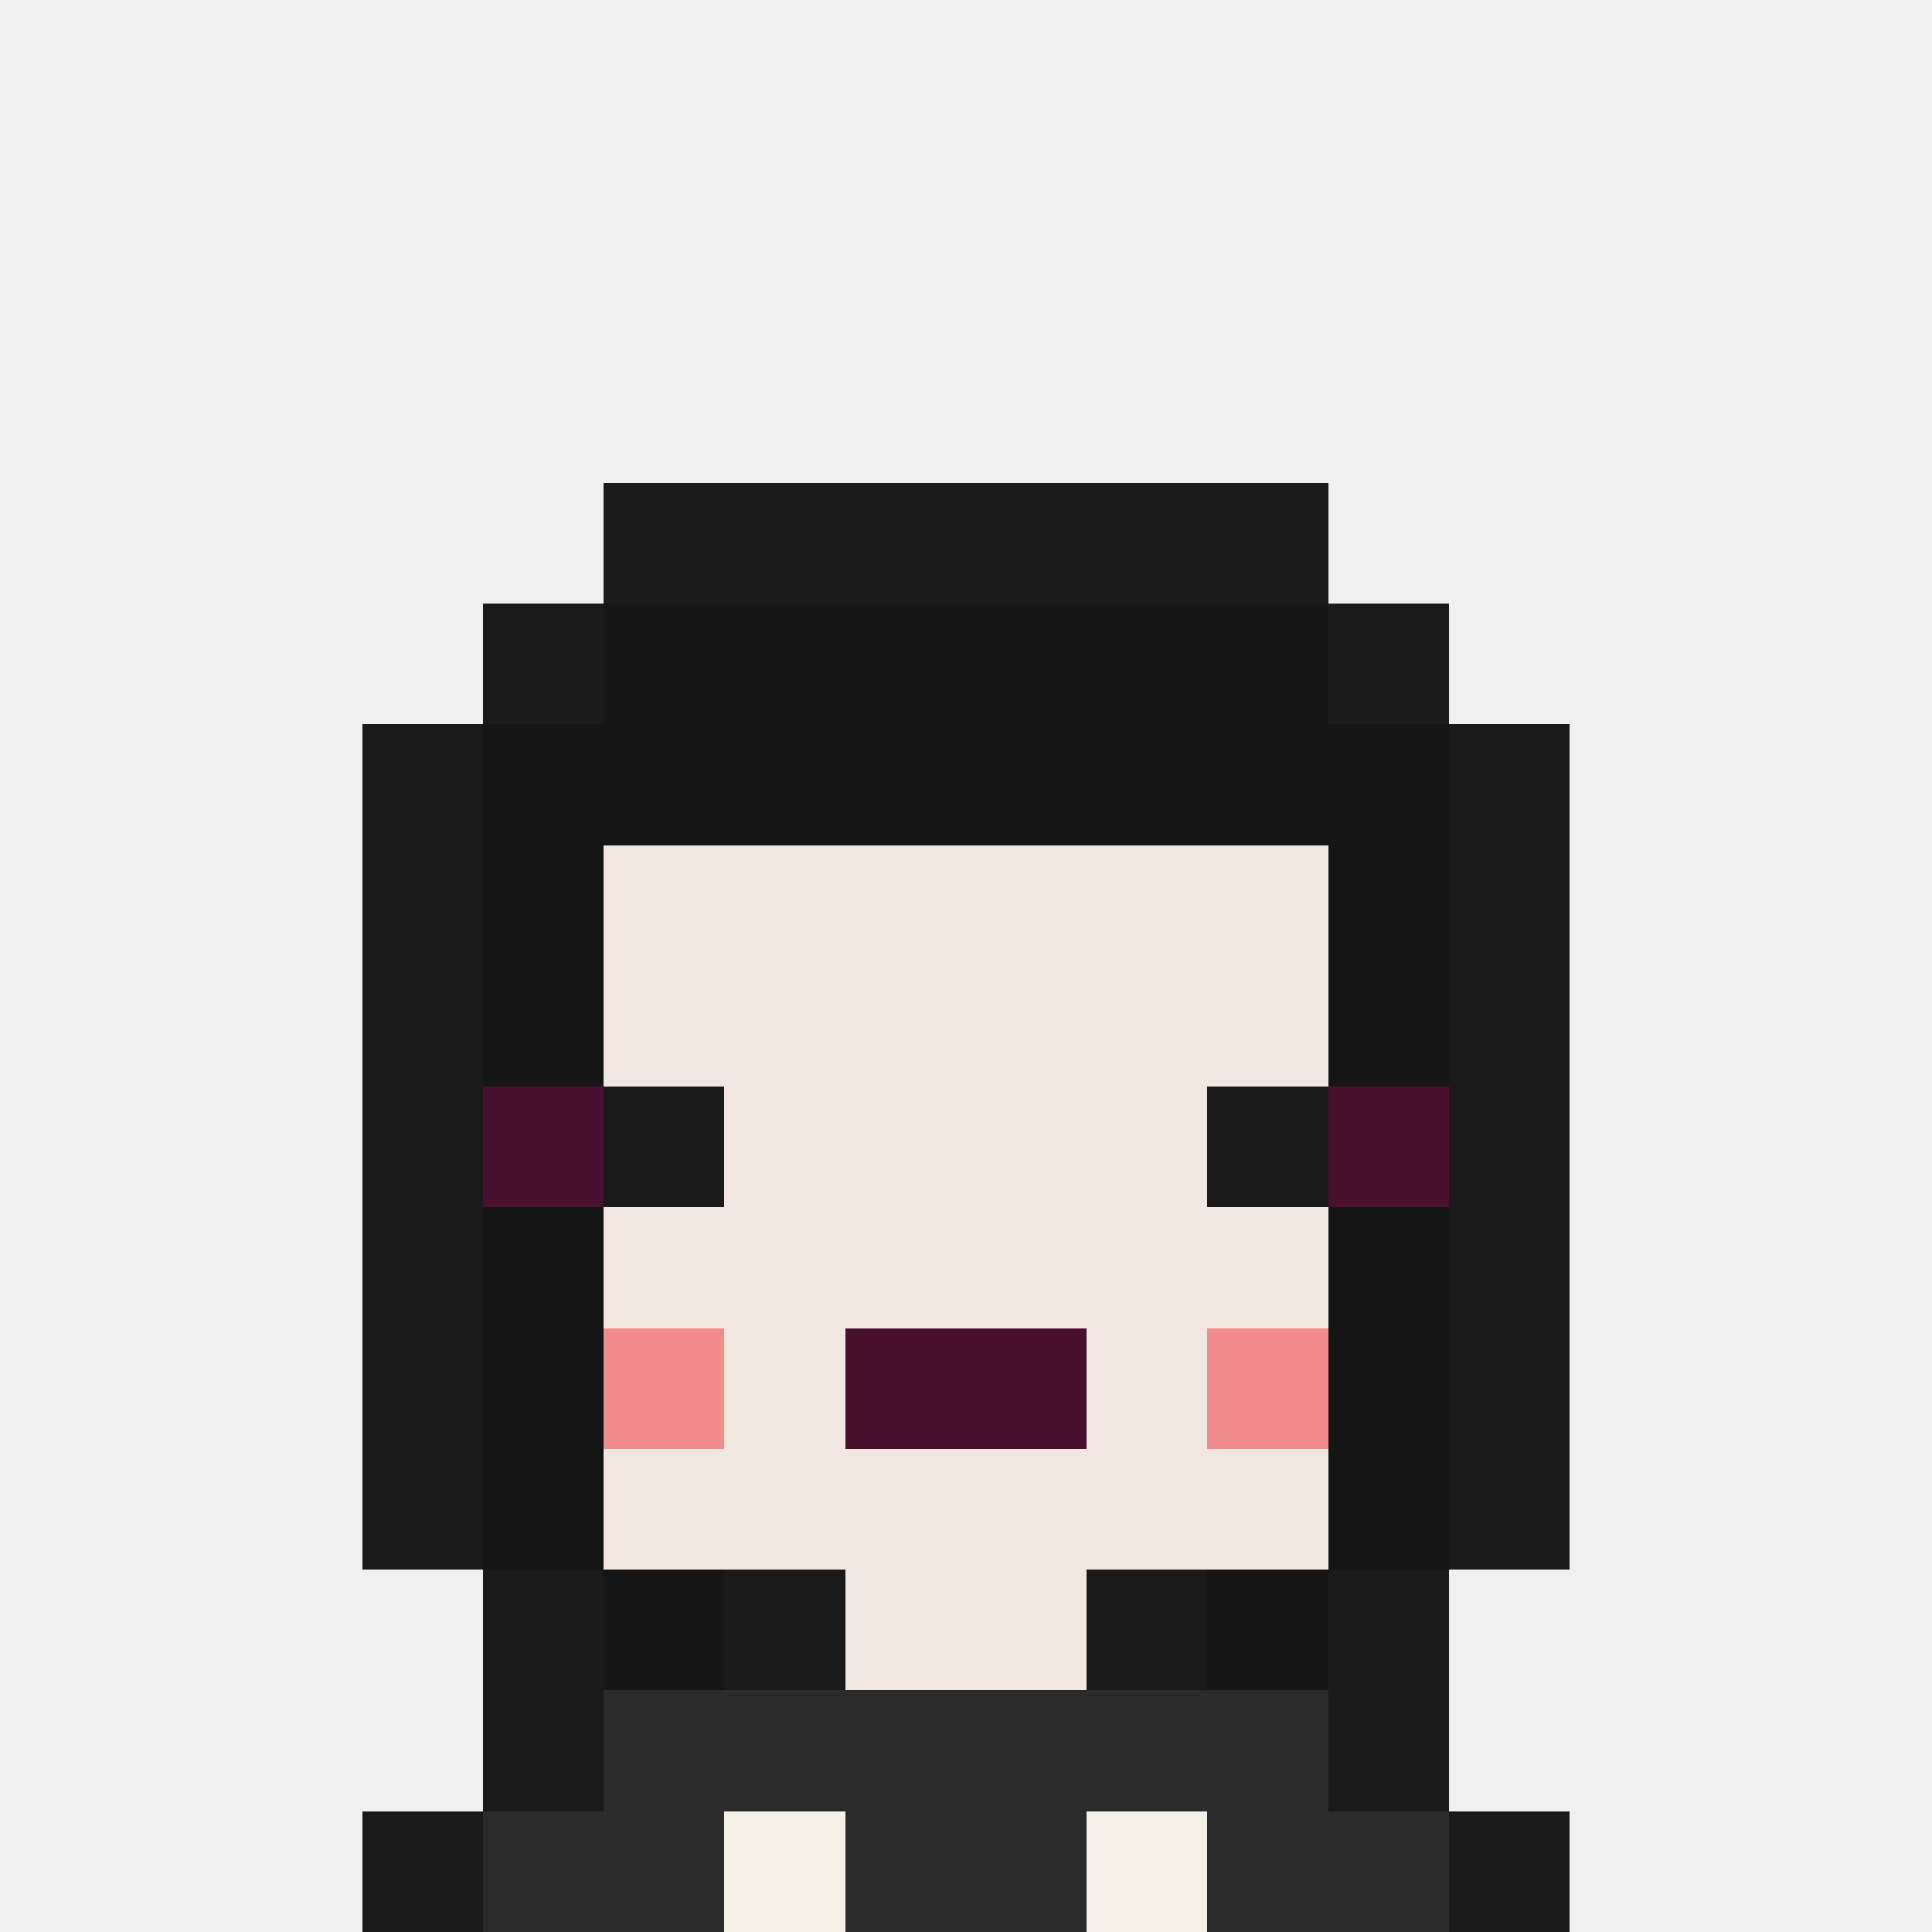
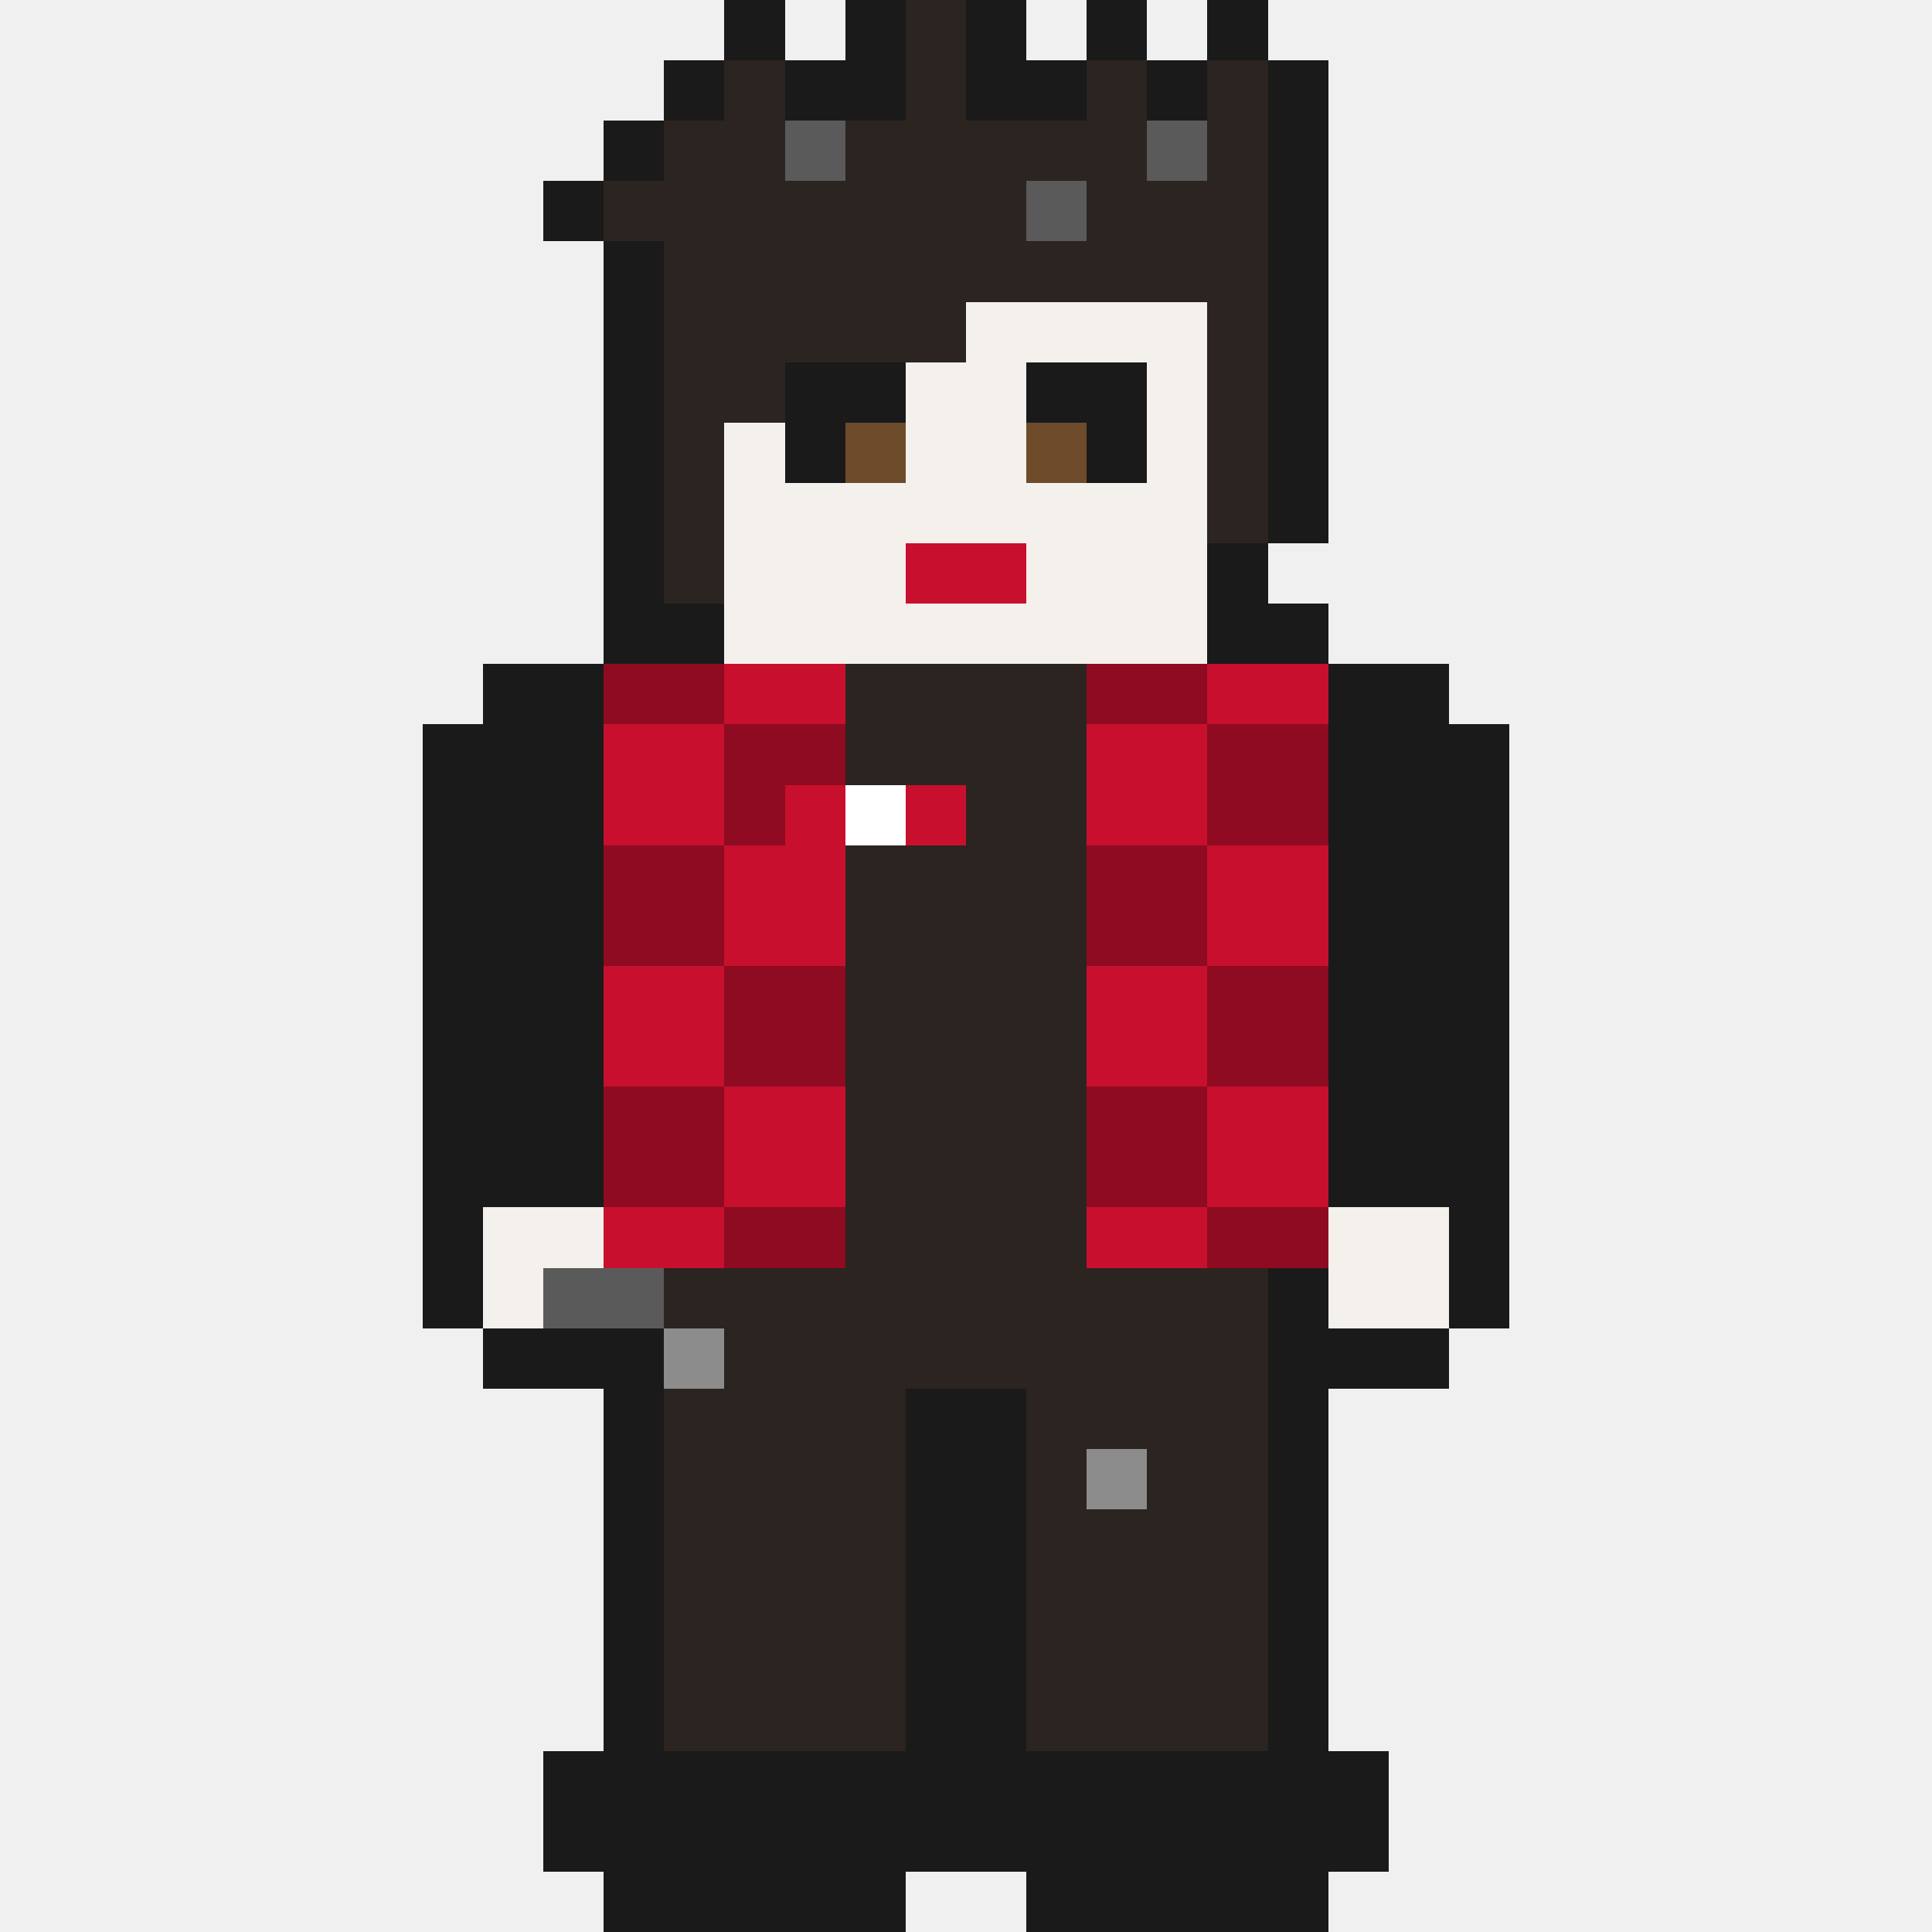
- <svg xmlns="http://www.w3.org/2000/svg" width="64" height="64" viewBox="0 0 16 16" shape-rendering="crispEdges">
-   <path fill="#1A1A1A" d="M5 4h6v1h-6zM4 5h1v1h-1zM11 5h1v1h-1zM3 6h1v1h-1zM12 6h1v1h-1zM3 7h1v1h-1zM12 7h1v1h-1zM3 8h1v1h-1zM12 8h1v1h-1zM3 9h1v1h-1zM5 9h1v1h-1zM10 9h1v1h-1zM12 9h1v1h-1zM3 10h1v1h-1zM12 10h1v1h-1zM3 11h1v1h-1zM12 11h1v1h-1zM3 12h1v1h-1zM12 12h1v1h-1zM4 13h1v1h-1zM6 13h1v1h-1zM9 13h1v1h-1zM11 13h1v1h-1zM4 14h1v1h-1zM11 14h1v1h-1zM3 15h1v1h-1zM12 15h1v1h-1z" />
-   <path fill="#151515" d="M5 5h6v1h-6zM4 6h8v1h-8zM4 7h1v1h-1zM11 7h1v1h-1zM4 8h1v1h-1zM11 8h1v1h-1zM4 10h1v1h-1zM11 10h1v1h-1zM4 11h1v1h-1zM11 11h1v1h-1zM4 12h1v1h-1zM11 12h1v1h-1zM5 13h1v1h-1zM10 13h1v1h-1z" />
-   <path fill="#F1E6E0" d="M5 7h6v1h-6zM5 8h6v1h-6zM6 9h4v1h-4zM5 10h6v1h-6zM6 11h1v1h-1zM9 11h1v1h-1zM5 12h6v1h-6zM7 13h2v1h-2z" />
-   <path fill="#4A1030" d="M4 9h1v1h-1zM11 9h1v1h-1zM7 11h2v1h-2z" />
-   <path fill="#F28C8C" d="M5 11h1v1h-1zM10 11h1v1h-1z" />
-   <path fill="#2B2B2B" d="M5 14h6v1h-6zM4 15h2v1h-2zM7 15h2v1h-2zM10 15h2v1h-2z" />
-   <path fill="#F6F1E7" d="M6 15h1v1h-1zM9 15h1v1h-1z" />
+ <svg xmlns="http://www.w3.org/2000/svg" width="64" height="64" viewBox="0 0 32 32" shape-rendering="crispEdges">
+   <path fill="#1A1A1A" d="M12 0h1v1h-1zM14 0h1v1h-1zM16 0h1v1h-1zM18 0h1v1h-1zM20 0h1v1h-1zM11 1h1v1h-1zM13 1h2v1h-2zM16 1h2v1h-2zM19 1h1v1h-1zM21 1h1v1h-1zM10 2h1v1h-1zM21 2h1v1h-1zM9 3h1v1h-1zM21 3h1v1h-1zM10 4h1v1h-1zM21 4h1v1h-1zM10 5h1v1h-1zM21 5h1v1h-1zM10 6h1v1h-1zM13 6h2v1h-2zM17 6h2v1h-2zM21 6h1v1h-1zM10 7h1v1h-1zM13 7h1v1h-1zM18 7h1v1h-1zM21 7h1v1h-1zM10 8h1v1h-1zM21 8h1v1h-1zM10 9h1v1h-1zM20 9h1v1h-1zM10 10h2v1h-2zM20 10h2v1h-2zM8 11h2v1h-2zM22 11h2v1h-2zM7 12h3v1h-3zM22 12h3v1h-3zM7 13h3v1h-3zM22 13h3v1h-3zM7 14h3v1h-3zM22 14h3v1h-3zM7 15h3v1h-3zM22 15h3v1h-3zM7 16h3v1h-3zM22 16h3v1h-3zM7 17h3v1h-3zM22 17h3v1h-3zM7 18h3v1h-3zM22 18h3v1h-3zM7 19h3v1h-3zM22 19h3v1h-3zM7 20h1v1h-1zM24 20h1v1h-1zM7 21h1v1h-1zM21 21h1v1h-1zM24 21h1v1h-1zM8 22h3v1h-3zM21 22h3v1h-3zM10 23h1v1h-1zM15 23h2v1h-2zM21 23h1v1h-1zM10 24h1v1h-1zM15 24h2v1h-2zM21 24h1v1h-1zM10 25h1v1h-1zM15 25h2v1h-2zM21 25h1v1h-1zM10 26h1v1h-1zM15 26h2v1h-2zM21 26h1v1h-1zM10 27h1v1h-1zM15 27h2v1h-2zM21 27h1v1h-1zM10 28h1v1h-1zM15 28h2v1h-2zM21 28h1v1h-1zM9 29h14v1h-14zM9 30h14v1h-14zM10 31h5v1h-5zM17 31h5v1h-5z" />
+   <path fill="#2B2420" d="M15 0h1v1h-1zM12 1h1v1h-1zM15 1h1v1h-1zM18 1h1v1h-1zM20 1h1v1h-1zM11 2h2v1h-2zM14 2h5v1h-5zM20 2h1v1h-1zM10 3h7v1h-7zM18 3h3v1h-3zM11 4h10v1h-10zM11 5h5v1h-5zM20 5h1v1h-1zM11 6h2v1h-2zM20 6h1v1h-1zM11 7h1v1h-1zM20 7h1v1h-1zM11 8h1v1h-1zM20 8h1v1h-1zM11 9h1v1h-1zM14 11h4v1h-4zM14 12h4v1h-4zM16 13h2v1h-2zM14 14h4v1h-4zM14 15h4v1h-4zM14 16h4v1h-4zM14 17h4v1h-4zM14 18h4v1h-4zM14 19h4v1h-4zM14 20h4v1h-4zM11 21h10v1h-10zM12 22h9v1h-9zM11 23h4v1h-4zM17 23h4v1h-4zM11 24h4v1h-4zM17 24h1v1h-1zM19 24h2v1h-2zM11 25h4v1h-4zM17 25h4v1h-4zM11 26h4v1h-4zM17 26h4v1h-4zM11 27h4v1h-4zM17 27h4v1h-4zM11 28h4v1h-4zM17 28h4v1h-4z" />
+   <path fill="#5A5A5A" d="M13 2h1v1h-1zM19 2h1v1h-1zM17 3h1v1h-1zM9 21h2v1h-2z" />
+   <path fill="#F4F1EC" d="M16 5h4v1h-4zM15 6h2v1h-2zM19 6h1v1h-1zM12 7h1v1h-1zM15 7h2v1h-2zM19 7h1v1h-1zM12 8h8v1h-8zM12 9h3v1h-3zM17 9h3v1h-3zM12 10h8v1h-8zM8 20h2v1h-2zM22 20h2v1h-2zM8 21h1v1h-1zM22 21h2v1h-2z" />
+   <path fill="#6E4B2A" d="M14 7h1v1h-1zM17 7h1v1h-1z" />
+   <path fill="#C8102E" d="M15 9h2v1h-2zM12 11h2v1h-2zM20 11h2v1h-2zM10 12h2v1h-2zM18 12h2v1h-2zM10 13h2v1h-2zM13 13h1v1h-1zM15 13h1v1h-1zM18 13h2v1h-2zM12 14h2v1h-2zM20 14h2v1h-2zM12 15h2v1h-2zM20 15h2v1h-2zM10 16h2v1h-2zM18 16h2v1h-2zM10 17h2v1h-2zM18 17h2v1h-2zM12 18h2v1h-2zM20 18h2v1h-2zM12 19h2v1h-2zM20 19h2v1h-2zM10 20h2v1h-2zM18 20h2v1h-2z" />
+   <path fill="#8E0B21" d="M10 11h2v1h-2zM18 11h2v1h-2zM12 12h2v1h-2zM20 12h2v1h-2zM12 13h1v1h-1zM20 13h2v1h-2zM10 14h2v1h-2zM18 14h2v1h-2zM10 15h2v1h-2zM18 15h2v1h-2zM12 16h2v1h-2zM20 16h2v1h-2zM12 17h2v1h-2zM20 17h2v1h-2zM10 18h2v1h-2zM18 18h2v1h-2zM10 19h2v1h-2zM18 19h2v1h-2zM12 20h2v1h-2zM20 20h2v1h-2z" />
+   <path fill="#FFFFFF" d="M14 13h1v1h-1z" />
+   <path fill="#8C8C8C" d="M11 22h1v1h-1zM18 24h1v1h-1z" />
</svg>
